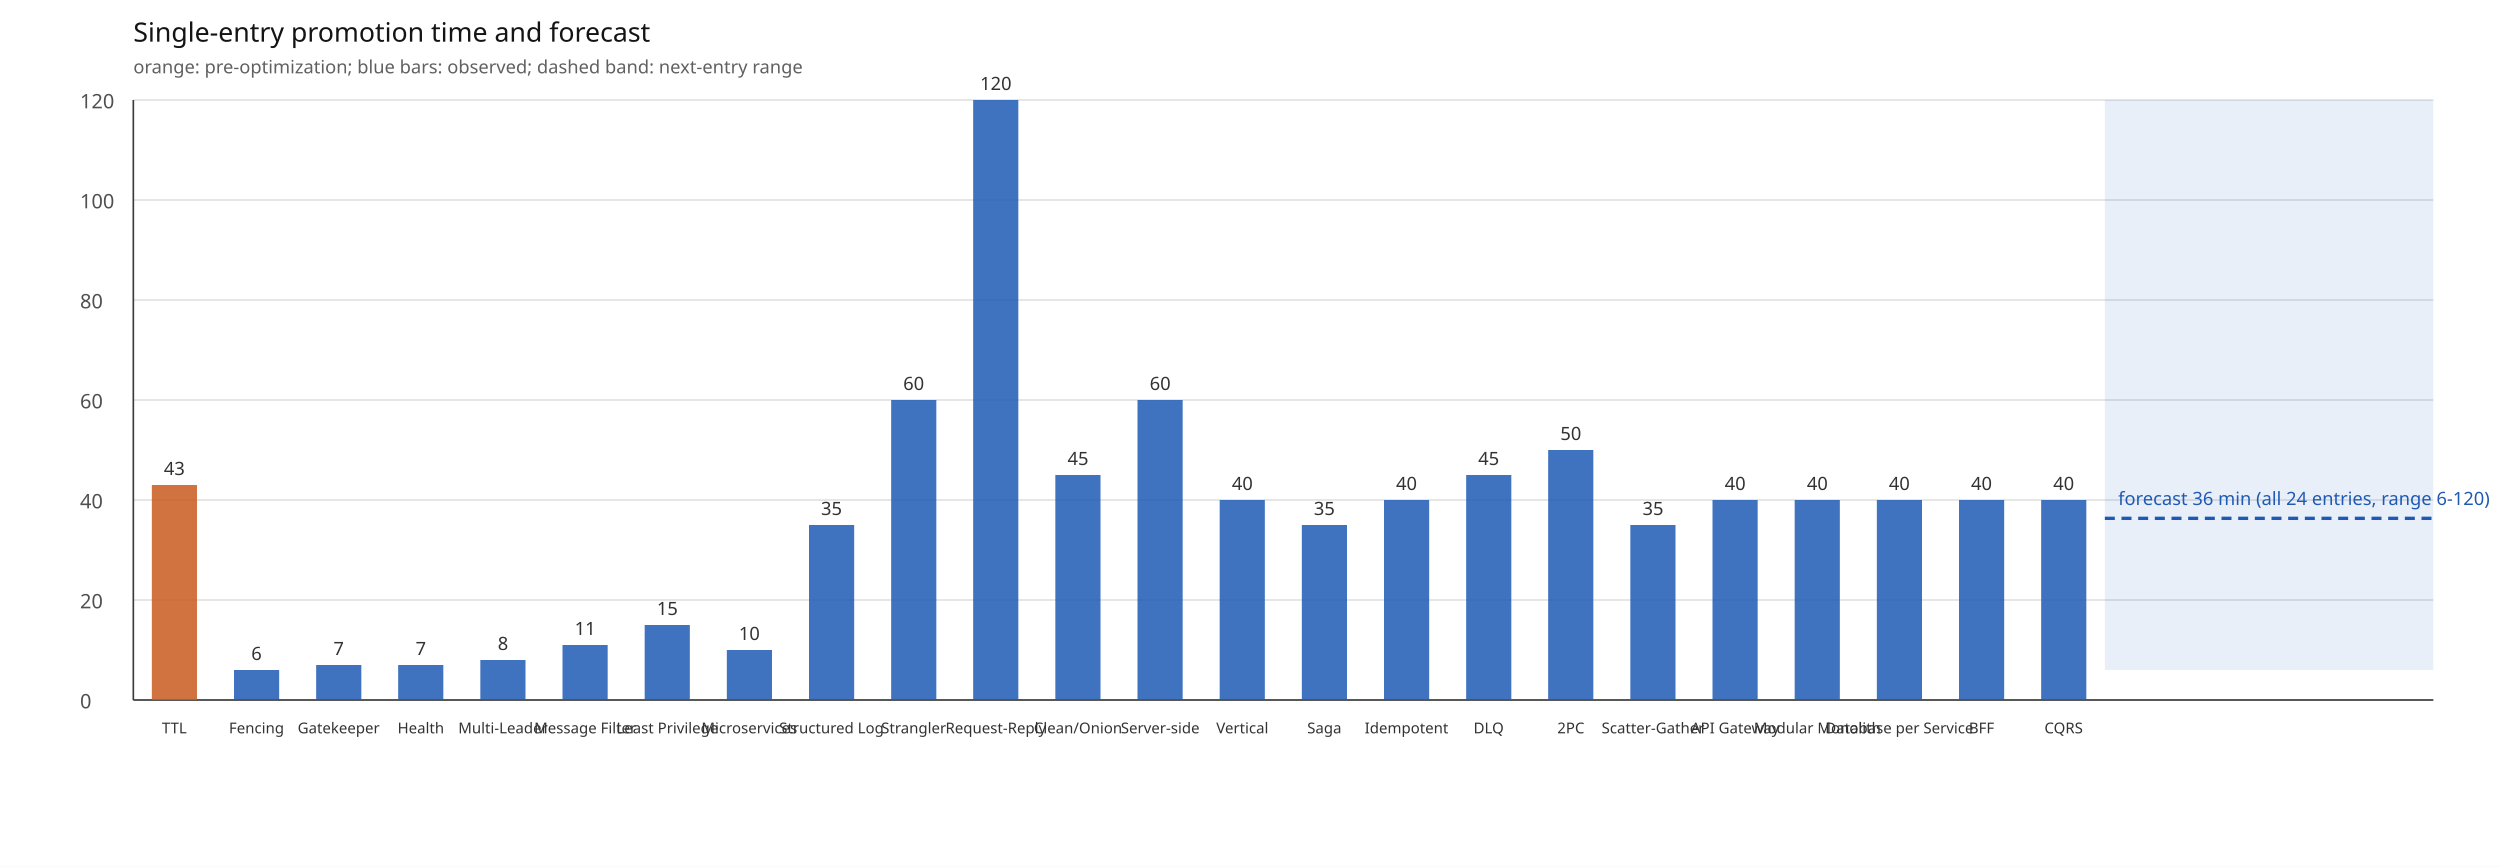
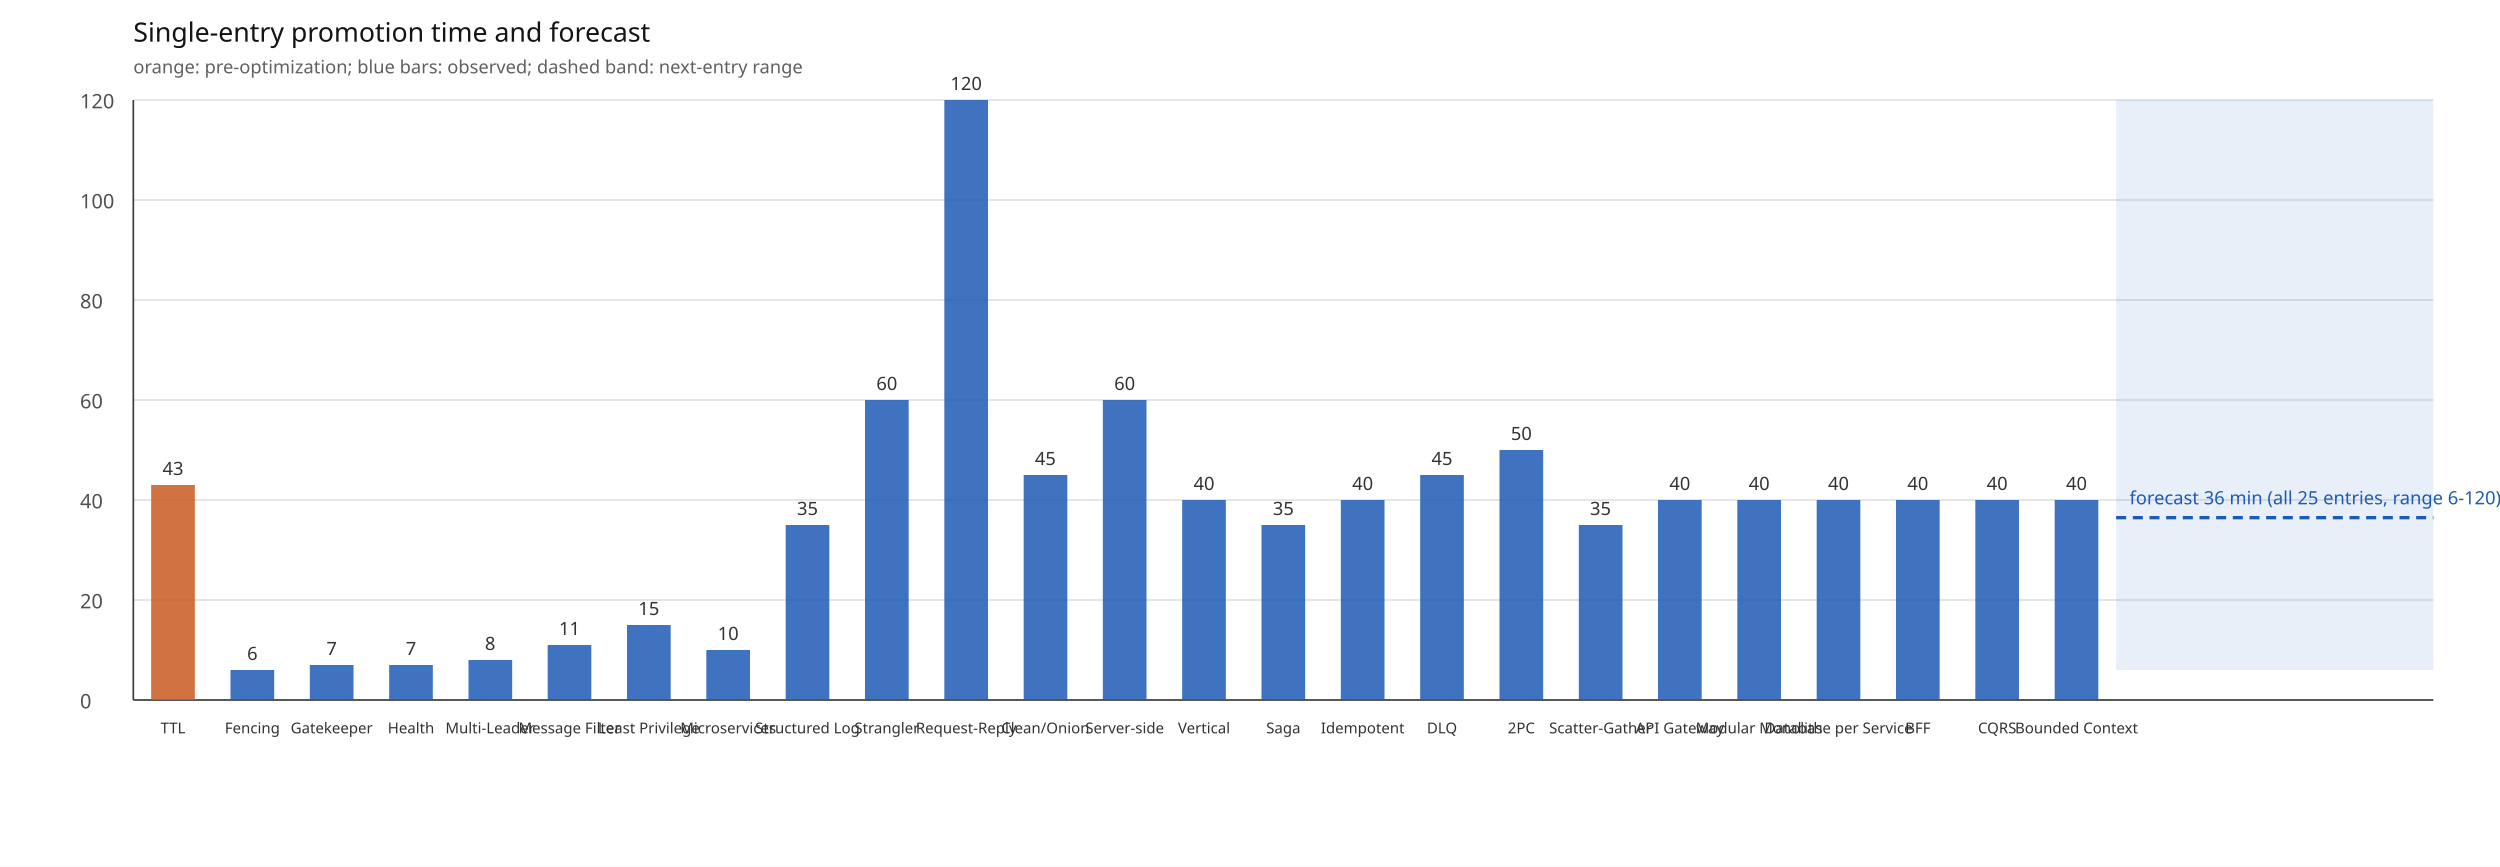
<svg xmlns="http://www.w3.org/2000/svg" width="1500" height="520">
  <rect width="100%" height="100%" fill="white" />
  <line x1="80" y1="420.0" x2="1460" y2="420.0" stroke="#e1e1e1" />
  <text x="48" y="425.0" font-family="Verdana" font-size="12" fill="#505050">0</text>
  <line x1="80" y1="360.0" x2="1460" y2="360.0" stroke="#e1e1e1" />
  <text x="48" y="365.0" font-family="Verdana" font-size="12" fill="#505050">20</text>
  <line x1="80" y1="300.0" x2="1460" y2="300.0" stroke="#e1e1e1" />
  <text x="48" y="305.0" font-family="Verdana" font-size="12" fill="#505050">40</text>
  <line x1="80" y1="240.0" x2="1460" y2="240.0" stroke="#e1e1e1" />
  <text x="48" y="245.0" font-family="Verdana" font-size="12" fill="#505050">60</text>
  <line x1="80" y1="180.0" x2="1460" y2="180.0" stroke="#e1e1e1" />
  <text x="48" y="185.0" font-family="Verdana" font-size="12" fill="#505050">80</text>
  <line x1="80" y1="120.0" x2="1460" y2="120.0" stroke="#e1e1e1" />
  <text x="48" y="125.0" font-family="Verdana" font-size="12" fill="#505050">100</text>
  <line x1="80" y1="60.0" x2="1460" y2="60.0" stroke="#e1e1e1" />
  <text x="48" y="65.0" font-family="Verdana" font-size="12" fill="#505050">120</text>
  <line x1="80" y1="60" x2="80" y2="420" stroke="#3c3c3c" />
  <line x1="80" y1="420" x2="1460" y2="420" stroke="#3c3c3c" />
-   <rect x="1262.9" y="60.0" width="197.1" height="342.0" fill="#1e5ab4" opacity="0.10" />
-   <line x1="1262.9" y1="311.0" x2="1460.0" y2="311.0" stroke="#1e5ab4" stroke-width="2" stroke-dasharray="6 4" />
-   <text x="1270.9" y="303.0" font-family="Verdana" font-size="11" fill="#1e5ab4">forecast 36 min (all 24 entries, range 6-120)</text>
-   <rect x="91.1" y="291.0" width="27.1" height="129.0" fill="#c85a1e" opacity="0.85" />
-   <text x="104.6" y="285.0" text-anchor="middle" font-family="Verdana" font-size="11" fill="#323232">43</text>
-   <text x="104.6" y="440" text-anchor="middle" font-family="Verdana" font-size="9" fill="#323232">TTL</text>
-   <rect x="140.4" y="402.0" width="27.1" height="18.0" fill="#1e5ab4" opacity="0.85" />
-   <text x="153.9" y="396.0" text-anchor="middle" font-family="Verdana" font-size="11" fill="#323232">6</text>
-   <text x="153.9" y="440" text-anchor="middle" font-family="Verdana" font-size="9" fill="#323232">Fencing</text>
-   <rect x="189.7" y="399.0" width="27.1" height="21.0" fill="#1e5ab4" opacity="0.85" />
-   <text x="203.2" y="393.0" text-anchor="middle" font-family="Verdana" font-size="11" fill="#323232">7</text>
-   <text x="203.2" y="440" text-anchor="middle" font-family="Verdana" font-size="9" fill="#323232">Gatekeeper</text>
-   <rect x="238.9" y="399.0" width="27.1" height="21.0" fill="#1e5ab4" opacity="0.85" />
-   <text x="252.5" y="393.0" text-anchor="middle" font-family="Verdana" font-size="11" fill="#323232">7</text>
-   <text x="252.5" y="440" text-anchor="middle" font-family="Verdana" font-size="9" fill="#323232">Health</text>
-   <rect x="288.2" y="396.0" width="27.1" height="24.0" fill="#1e5ab4" opacity="0.85" />
-   <text x="301.8" y="390.0" text-anchor="middle" font-family="Verdana" font-size="11" fill="#323232">8</text>
-   <text x="301.8" y="440" text-anchor="middle" font-family="Verdana" font-size="9" fill="#323232">Multi-Leader</text>
-   <rect x="337.5" y="387.0" width="27.1" height="33.0" fill="#1e5ab4" opacity="0.85" />
-   <text x="351.1" y="381.0" text-anchor="middle" font-family="Verdana" font-size="11" fill="#323232">11</text>
-   <text x="351.1" y="440" text-anchor="middle" font-family="Verdana" font-size="9" fill="#323232">Message Filter</text>
-   <rect x="386.8" y="375.0" width="27.1" height="45.0" fill="#1e5ab4" opacity="0.85" />
-   <text x="400.4" y="369.0" text-anchor="middle" font-family="Verdana" font-size="11" fill="#323232">15</text>
-   <text x="400.4" y="440" text-anchor="middle" font-family="Verdana" font-size="9" fill="#323232">Least Privilege</text>
-   <rect x="436.1" y="390.0" width="27.1" height="30.0" fill="#1e5ab4" opacity="0.85" />
-   <text x="449.6" y="384.0" text-anchor="middle" font-family="Verdana" font-size="11" fill="#323232">10</text>
-   <text x="449.6" y="440" text-anchor="middle" font-family="Verdana" font-size="9" fill="#323232">Microservices</text>
-   <rect x="485.4" y="315.0" width="27.1" height="105.0" fill="#1e5ab4" opacity="0.85" />
-   <text x="498.9" y="309.0" text-anchor="middle" font-family="Verdana" font-size="11" fill="#323232">35</text>
-   <text x="498.9" y="440" text-anchor="middle" font-family="Verdana" font-size="9" fill="#323232">Structured Log</text>
-   <rect x="534.7" y="240.0" width="27.1" height="180.0" fill="#1e5ab4" opacity="0.85" />
-   <text x="548.2" y="234.0" text-anchor="middle" font-family="Verdana" font-size="11" fill="#323232">60</text>
-   <text x="548.2" y="440" text-anchor="middle" font-family="Verdana" font-size="9" fill="#323232">Strangler</text>
-   <rect x="583.9" y="60.0" width="27.1" height="360.0" fill="#1e5ab4" opacity="0.85" />
-   <text x="597.5" y="54.0" text-anchor="middle" font-family="Verdana" font-size="11" fill="#323232">120</text>
-   <text x="597.5" y="440" text-anchor="middle" font-family="Verdana" font-size="9" fill="#323232">Request-Reply</text>
-   <rect x="633.2" y="285.0" width="27.1" height="135.0" fill="#1e5ab4" opacity="0.85" />
-   <text x="646.8" y="279.0" text-anchor="middle" font-family="Verdana" font-size="11" fill="#323232">45</text>
-   <text x="646.8" y="440" text-anchor="middle" font-family="Verdana" font-size="9" fill="#323232">Clean/Onion</text>
-   <rect x="682.5" y="240.0" width="27.1" height="180.0" fill="#1e5ab4" opacity="0.85" />
-   <text x="696.1" y="234.0" text-anchor="middle" font-family="Verdana" font-size="11" fill="#323232">60</text>
-   <text x="696.1" y="440" text-anchor="middle" font-family="Verdana" font-size="9" fill="#323232">Server-side</text>
-   <rect x="731.8" y="300.0" width="27.1" height="120.0" fill="#1e5ab4" opacity="0.85" />
-   <text x="745.4" y="294.0" text-anchor="middle" font-family="Verdana" font-size="11" fill="#323232">40</text>
-   <text x="745.4" y="440" text-anchor="middle" font-family="Verdana" font-size="9" fill="#323232">Vertical</text>
-   <rect x="781.1" y="315.0" width="27.1" height="105.0" fill="#1e5ab4" opacity="0.85" />
-   <text x="794.6" y="309.0" text-anchor="middle" font-family="Verdana" font-size="11" fill="#323232">35</text>
-   <text x="794.6" y="440" text-anchor="middle" font-family="Verdana" font-size="9" fill="#323232">Saga</text>
-   <rect x="830.4" y="300.0" width="27.1" height="120.0" fill="#1e5ab4" opacity="0.85" />
-   <text x="843.9" y="294.0" text-anchor="middle" font-family="Verdana" font-size="11" fill="#323232">40</text>
-   <text x="843.9" y="440" text-anchor="middle" font-family="Verdana" font-size="9" fill="#323232">Idempotent</text>
-   <rect x="879.7" y="285.0" width="27.1" height="135.0" fill="#1e5ab4" opacity="0.85" />
-   <text x="893.2" y="279.0" text-anchor="middle" font-family="Verdana" font-size="11" fill="#323232">45</text>
-   <text x="893.2" y="440" text-anchor="middle" font-family="Verdana" font-size="9" fill="#323232">DLQ</text>
-   <rect x="928.9" y="270.0" width="27.1" height="150.0" fill="#1e5ab4" opacity="0.85" />
-   <text x="942.5" y="264.0" text-anchor="middle" font-family="Verdana" font-size="11" fill="#323232">50</text>
-   <text x="942.5" y="440" text-anchor="middle" font-family="Verdana" font-size="9" fill="#323232">2PC</text>
-   <rect x="978.2" y="315.0" width="27.1" height="105.0" fill="#1e5ab4" opacity="0.85" />
-   <text x="991.8" y="309.0" text-anchor="middle" font-family="Verdana" font-size="11" fill="#323232">35</text>
-   <text x="991.8" y="440" text-anchor="middle" font-family="Verdana" font-size="9" fill="#323232">Scatter-Gather</text>
-   <rect x="1027.5" y="300.0" width="27.1" height="120.0" fill="#1e5ab4" opacity="0.85" />
-   <text x="1041.1" y="294.0" text-anchor="middle" font-family="Verdana" font-size="11" fill="#323232">40</text>
-   <text x="1041.1" y="440" text-anchor="middle" font-family="Verdana" font-size="9" fill="#323232">API Gateway</text>
-   <rect x="1076.8" y="300.0" width="27.1" height="120.0" fill="#1e5ab4" opacity="0.85" />
-   <text x="1090.4" y="294.0" text-anchor="middle" font-family="Verdana" font-size="11" fill="#323232">40</text>
-   <text x="1090.4" y="440" text-anchor="middle" font-family="Verdana" font-size="9" fill="#323232">Modular Monolith</text>
-   <rect x="1126.1" y="300.0" width="27.1" height="120.0" fill="#1e5ab4" opacity="0.85" />
-   <text x="1139.6" y="294.0" text-anchor="middle" font-family="Verdana" font-size="11" fill="#323232">40</text>
-   <text x="1139.6" y="440" text-anchor="middle" font-family="Verdana" font-size="9" fill="#323232">Database per Service</text>
-   <rect x="1175.4" y="300.0" width="27.1" height="120.0" fill="#1e5ab4" opacity="0.85" />
-   <text x="1188.9" y="294.0" text-anchor="middle" font-family="Verdana" font-size="11" fill="#323232">40</text>
-   <text x="1188.9" y="440" text-anchor="middle" font-family="Verdana" font-size="9" fill="#323232">BFF</text>
-   <rect x="1224.7" y="300.0" width="27.1" height="120.0" fill="#1e5ab4" opacity="0.85" />
-   <text x="1238.2" y="294.0" text-anchor="middle" font-family="Verdana" font-size="11" fill="#323232">40</text>
-   <text x="1238.2" y="440" text-anchor="middle" font-family="Verdana" font-size="9" fill="#323232">CQRS</text>
+   <rect x="1269.7" y="60.0" width="190.3" height="342.0" fill="#1e5ab4" opacity="0.10" />
+   <line x1="1269.7" y1="310.6" x2="1460.0" y2="310.6" stroke="#1e5ab4" stroke-width="2" stroke-dasharray="6 4" />
+   <text x="1277.7" y="302.6" font-family="Verdana" font-size="11" fill="#1e5ab4">forecast 36 min (all 25 entries, range 6-120)</text>
+   <rect x="90.7" y="291.0" width="26.2" height="129.0" fill="#c85a1e" opacity="0.85" />
+   <text x="103.8" y="285.0" text-anchor="middle" font-family="Verdana" font-size="11" fill="#323232">43</text>
+   <text x="103.8" y="440" text-anchor="middle" font-family="Verdana" font-size="9" fill="#323232">TTL</text>
+   <rect x="138.3" y="402.0" width="26.2" height="18.0" fill="#1e5ab4" opacity="0.85" />
+   <text x="151.4" y="396.0" text-anchor="middle" font-family="Verdana" font-size="11" fill="#323232">6</text>
+   <text x="151.4" y="440" text-anchor="middle" font-family="Verdana" font-size="9" fill="#323232">Fencing</text>
+   <rect x="185.9" y="399.0" width="26.2" height="21.0" fill="#1e5ab4" opacity="0.85" />
+   <text x="199.0" y="393.0" text-anchor="middle" font-family="Verdana" font-size="11" fill="#323232">7</text>
+   <text x="199.0" y="440" text-anchor="middle" font-family="Verdana" font-size="9" fill="#323232">Gatekeeper</text>
+   <rect x="233.5" y="399.0" width="26.2" height="21.0" fill="#1e5ab4" opacity="0.85" />
+   <text x="246.6" y="393.0" text-anchor="middle" font-family="Verdana" font-size="11" fill="#323232">7</text>
+   <text x="246.6" y="440" text-anchor="middle" font-family="Verdana" font-size="9" fill="#323232">Health</text>
+   <rect x="281.1" y="396.0" width="26.2" height="24.0" fill="#1e5ab4" opacity="0.85" />
+   <text x="294.1" y="390.0" text-anchor="middle" font-family="Verdana" font-size="11" fill="#323232">8</text>
+   <text x="294.1" y="440" text-anchor="middle" font-family="Verdana" font-size="9" fill="#323232">Multi-Leader</text>
+   <rect x="328.6" y="387.0" width="26.2" height="33.0" fill="#1e5ab4" opacity="0.85" />
+   <text x="341.7" y="381.0" text-anchor="middle" font-family="Verdana" font-size="11" fill="#323232">11</text>
+   <text x="341.7" y="440" text-anchor="middle" font-family="Verdana" font-size="9" fill="#323232">Message Filter</text>
+   <rect x="376.2" y="375.0" width="26.2" height="45.0" fill="#1e5ab4" opacity="0.85" />
+   <text x="389.3" y="369.0" text-anchor="middle" font-family="Verdana" font-size="11" fill="#323232">15</text>
+   <text x="389.3" y="440" text-anchor="middle" font-family="Verdana" font-size="9" fill="#323232">Least Privilege</text>
+   <rect x="423.8" y="390.0" width="26.2" height="30.0" fill="#1e5ab4" opacity="0.85" />
+   <text x="436.9" y="384.0" text-anchor="middle" font-family="Verdana" font-size="11" fill="#323232">10</text>
+   <text x="436.9" y="440" text-anchor="middle" font-family="Verdana" font-size="9" fill="#323232">Microservices</text>
+   <rect x="471.4" y="315.0" width="26.2" height="105.0" fill="#1e5ab4" opacity="0.85" />
+   <text x="484.5" y="309.0" text-anchor="middle" font-family="Verdana" font-size="11" fill="#323232">35</text>
+   <text x="484.5" y="440" text-anchor="middle" font-family="Verdana" font-size="9" fill="#323232">Structured Log</text>
+   <rect x="519.0" y="240.0" width="26.2" height="180.0" fill="#1e5ab4" opacity="0.85" />
+   <text x="532.1" y="234.0" text-anchor="middle" font-family="Verdana" font-size="11" fill="#323232">60</text>
+   <text x="532.1" y="440" text-anchor="middle" font-family="Verdana" font-size="9" fill="#323232">Strangler</text>
+   <rect x="566.6" y="60.0" width="26.2" height="360.0" fill="#1e5ab4" opacity="0.85" />
+   <text x="579.7" y="54.0" text-anchor="middle" font-family="Verdana" font-size="11" fill="#323232">120</text>
+   <text x="579.7" y="440" text-anchor="middle" font-family="Verdana" font-size="9" fill="#323232">Request-Reply</text>
+   <rect x="614.2" y="285.0" width="26.2" height="135.0" fill="#1e5ab4" opacity="0.85" />
+   <text x="627.2" y="279.0" text-anchor="middle" font-family="Verdana" font-size="11" fill="#323232">45</text>
+   <text x="627.2" y="440" text-anchor="middle" font-family="Verdana" font-size="9" fill="#323232">Clean/Onion</text>
+   <rect x="661.7" y="240.0" width="26.2" height="180.0" fill="#1e5ab4" opacity="0.85" />
+   <text x="674.8" y="234.0" text-anchor="middle" font-family="Verdana" font-size="11" fill="#323232">60</text>
+   <text x="674.8" y="440" text-anchor="middle" font-family="Verdana" font-size="9" fill="#323232">Server-side</text>
+   <rect x="709.3" y="300.0" width="26.2" height="120.0" fill="#1e5ab4" opacity="0.85" />
+   <text x="722.4" y="294.0" text-anchor="middle" font-family="Verdana" font-size="11" fill="#323232">40</text>
+   <text x="722.4" y="440" text-anchor="middle" font-family="Verdana" font-size="9" fill="#323232">Vertical</text>
+   <rect x="756.9" y="315.0" width="26.2" height="105.0" fill="#1e5ab4" opacity="0.85" />
+   <text x="770.0" y="309.0" text-anchor="middle" font-family="Verdana" font-size="11" fill="#323232">35</text>
+   <text x="770.0" y="440" text-anchor="middle" font-family="Verdana" font-size="9" fill="#323232">Saga</text>
+   <rect x="804.5" y="300.0" width="26.2" height="120.0" fill="#1e5ab4" opacity="0.85" />
+   <text x="817.6" y="294.0" text-anchor="middle" font-family="Verdana" font-size="11" fill="#323232">40</text>
+   <text x="817.6" y="440" text-anchor="middle" font-family="Verdana" font-size="9" fill="#323232">Idempotent</text>
+   <rect x="852.1" y="285.0" width="26.2" height="135.0" fill="#1e5ab4" opacity="0.85" />
+   <text x="865.2" y="279.0" text-anchor="middle" font-family="Verdana" font-size="11" fill="#323232">45</text>
+   <text x="865.2" y="440" text-anchor="middle" font-family="Verdana" font-size="9" fill="#323232">DLQ</text>
+   <rect x="899.7" y="270.0" width="26.2" height="150.0" fill="#1e5ab4" opacity="0.85" />
+   <text x="912.8" y="264.0" text-anchor="middle" font-family="Verdana" font-size="11" fill="#323232">50</text>
+   <text x="912.8" y="440" text-anchor="middle" font-family="Verdana" font-size="9" fill="#323232">2PC</text>
+   <rect x="947.3" y="315.0" width="26.2" height="105.0" fill="#1e5ab4" opacity="0.85" />
+   <text x="960.3" y="309.0" text-anchor="middle" font-family="Verdana" font-size="11" fill="#323232">35</text>
+   <text x="960.3" y="440" text-anchor="middle" font-family="Verdana" font-size="9" fill="#323232">Scatter-Gather</text>
+   <rect x="994.8" y="300.0" width="26.2" height="120.0" fill="#1e5ab4" opacity="0.85" />
+   <text x="1007.9" y="294.0" text-anchor="middle" font-family="Verdana" font-size="11" fill="#323232">40</text>
+   <text x="1007.9" y="440" text-anchor="middle" font-family="Verdana" font-size="9" fill="#323232">API Gateway</text>
+   <rect x="1042.4" y="300.0" width="26.2" height="120.0" fill="#1e5ab4" opacity="0.85" />
+   <text x="1055.5" y="294.0" text-anchor="middle" font-family="Verdana" font-size="11" fill="#323232">40</text>
+   <text x="1055.5" y="440" text-anchor="middle" font-family="Verdana" font-size="9" fill="#323232">Modular Monolith</text>
+   <rect x="1090.0" y="300.0" width="26.2" height="120.0" fill="#1e5ab4" opacity="0.85" />
+   <text x="1103.1" y="294.0" text-anchor="middle" font-family="Verdana" font-size="11" fill="#323232">40</text>
+   <text x="1103.1" y="440" text-anchor="middle" font-family="Verdana" font-size="9" fill="#323232">Database per Service</text>
+   <rect x="1137.6" y="300.0" width="26.2" height="120.0" fill="#1e5ab4" opacity="0.85" />
+   <text x="1150.7" y="294.0" text-anchor="middle" font-family="Verdana" font-size="11" fill="#323232">40</text>
+   <text x="1150.7" y="440" text-anchor="middle" font-family="Verdana" font-size="9" fill="#323232">BFF</text>
+   <rect x="1185.2" y="300.0" width="26.2" height="120.0" fill="#1e5ab4" opacity="0.85" />
+   <text x="1198.3" y="294.0" text-anchor="middle" font-family="Verdana" font-size="11" fill="#323232">40</text>
+   <text x="1198.3" y="440" text-anchor="middle" font-family="Verdana" font-size="9" fill="#323232">CQRS</text>
+   <rect x="1232.8" y="300.0" width="26.2" height="120.0" fill="#1e5ab4" opacity="0.85" />
+   <text x="1245.9" y="294.0" text-anchor="middle" font-family="Verdana" font-size="11" fill="#323232">40</text>
+   <text x="1245.9" y="440" text-anchor="middle" font-family="Verdana" font-size="9" fill="#323232">Bounded Context</text>
  <text x="80" y="25" font-family="Verdana" font-size="16" fill="#141414">Single-entry promotion time and forecast</text>
  <text x="80" y="44" font-family="Verdana" font-size="11" fill="#606060">orange: pre-optimization; blue bars: observed; dashed band: next-entry range</text>
</svg>
